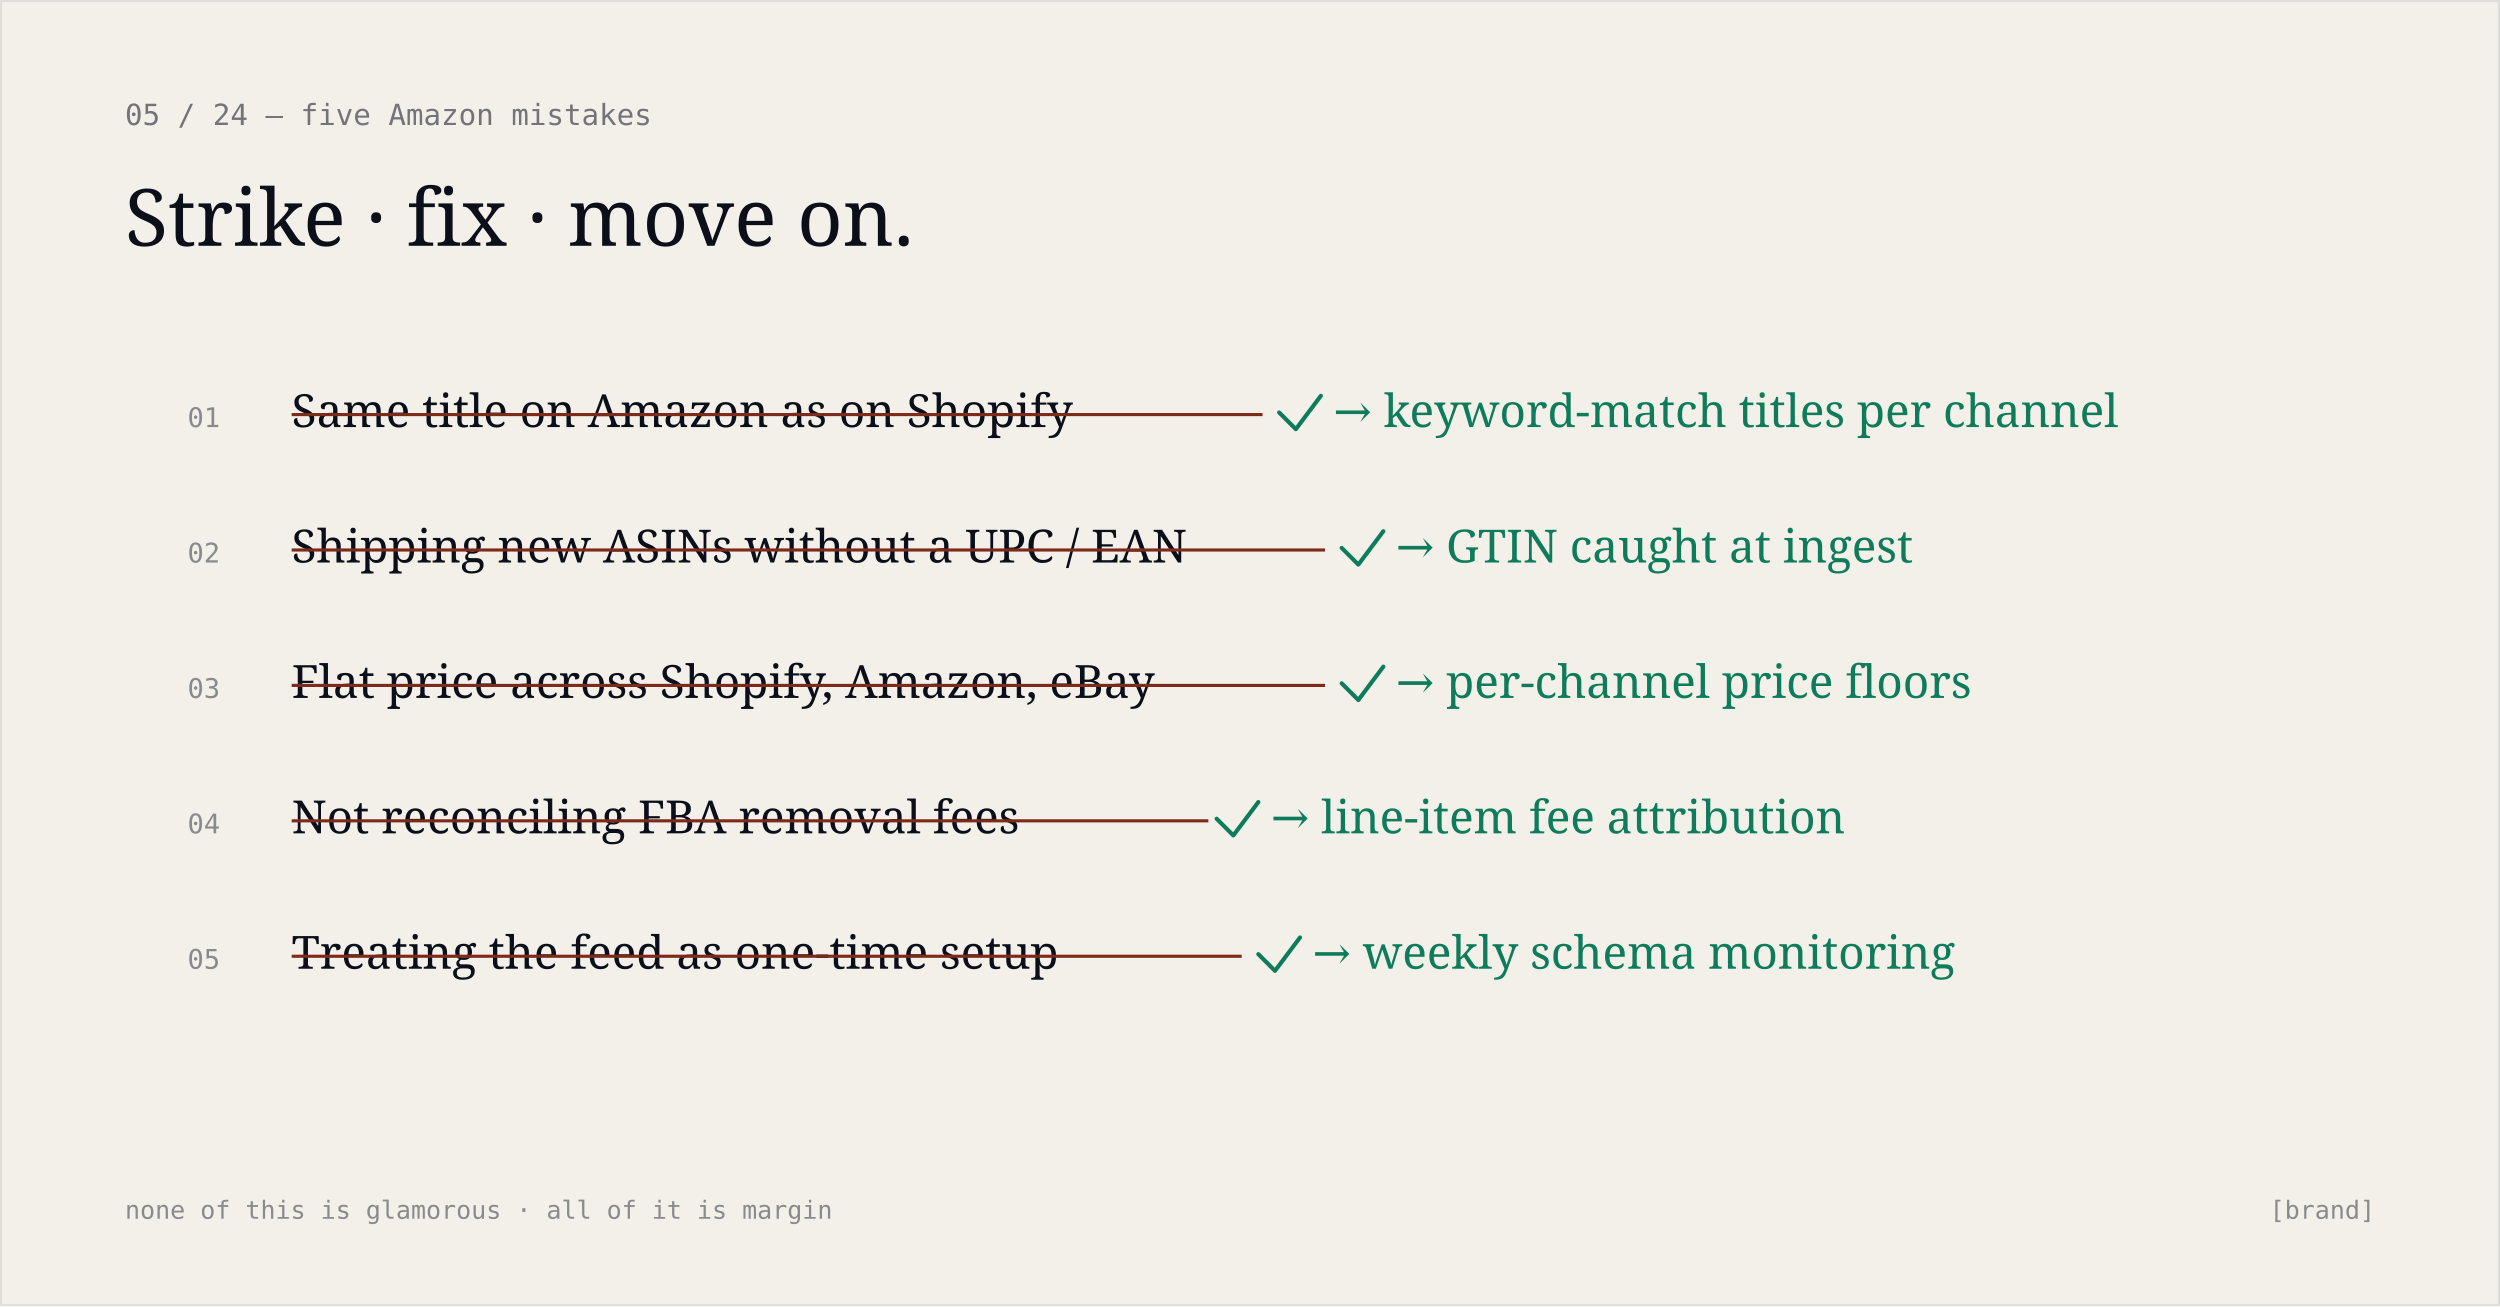
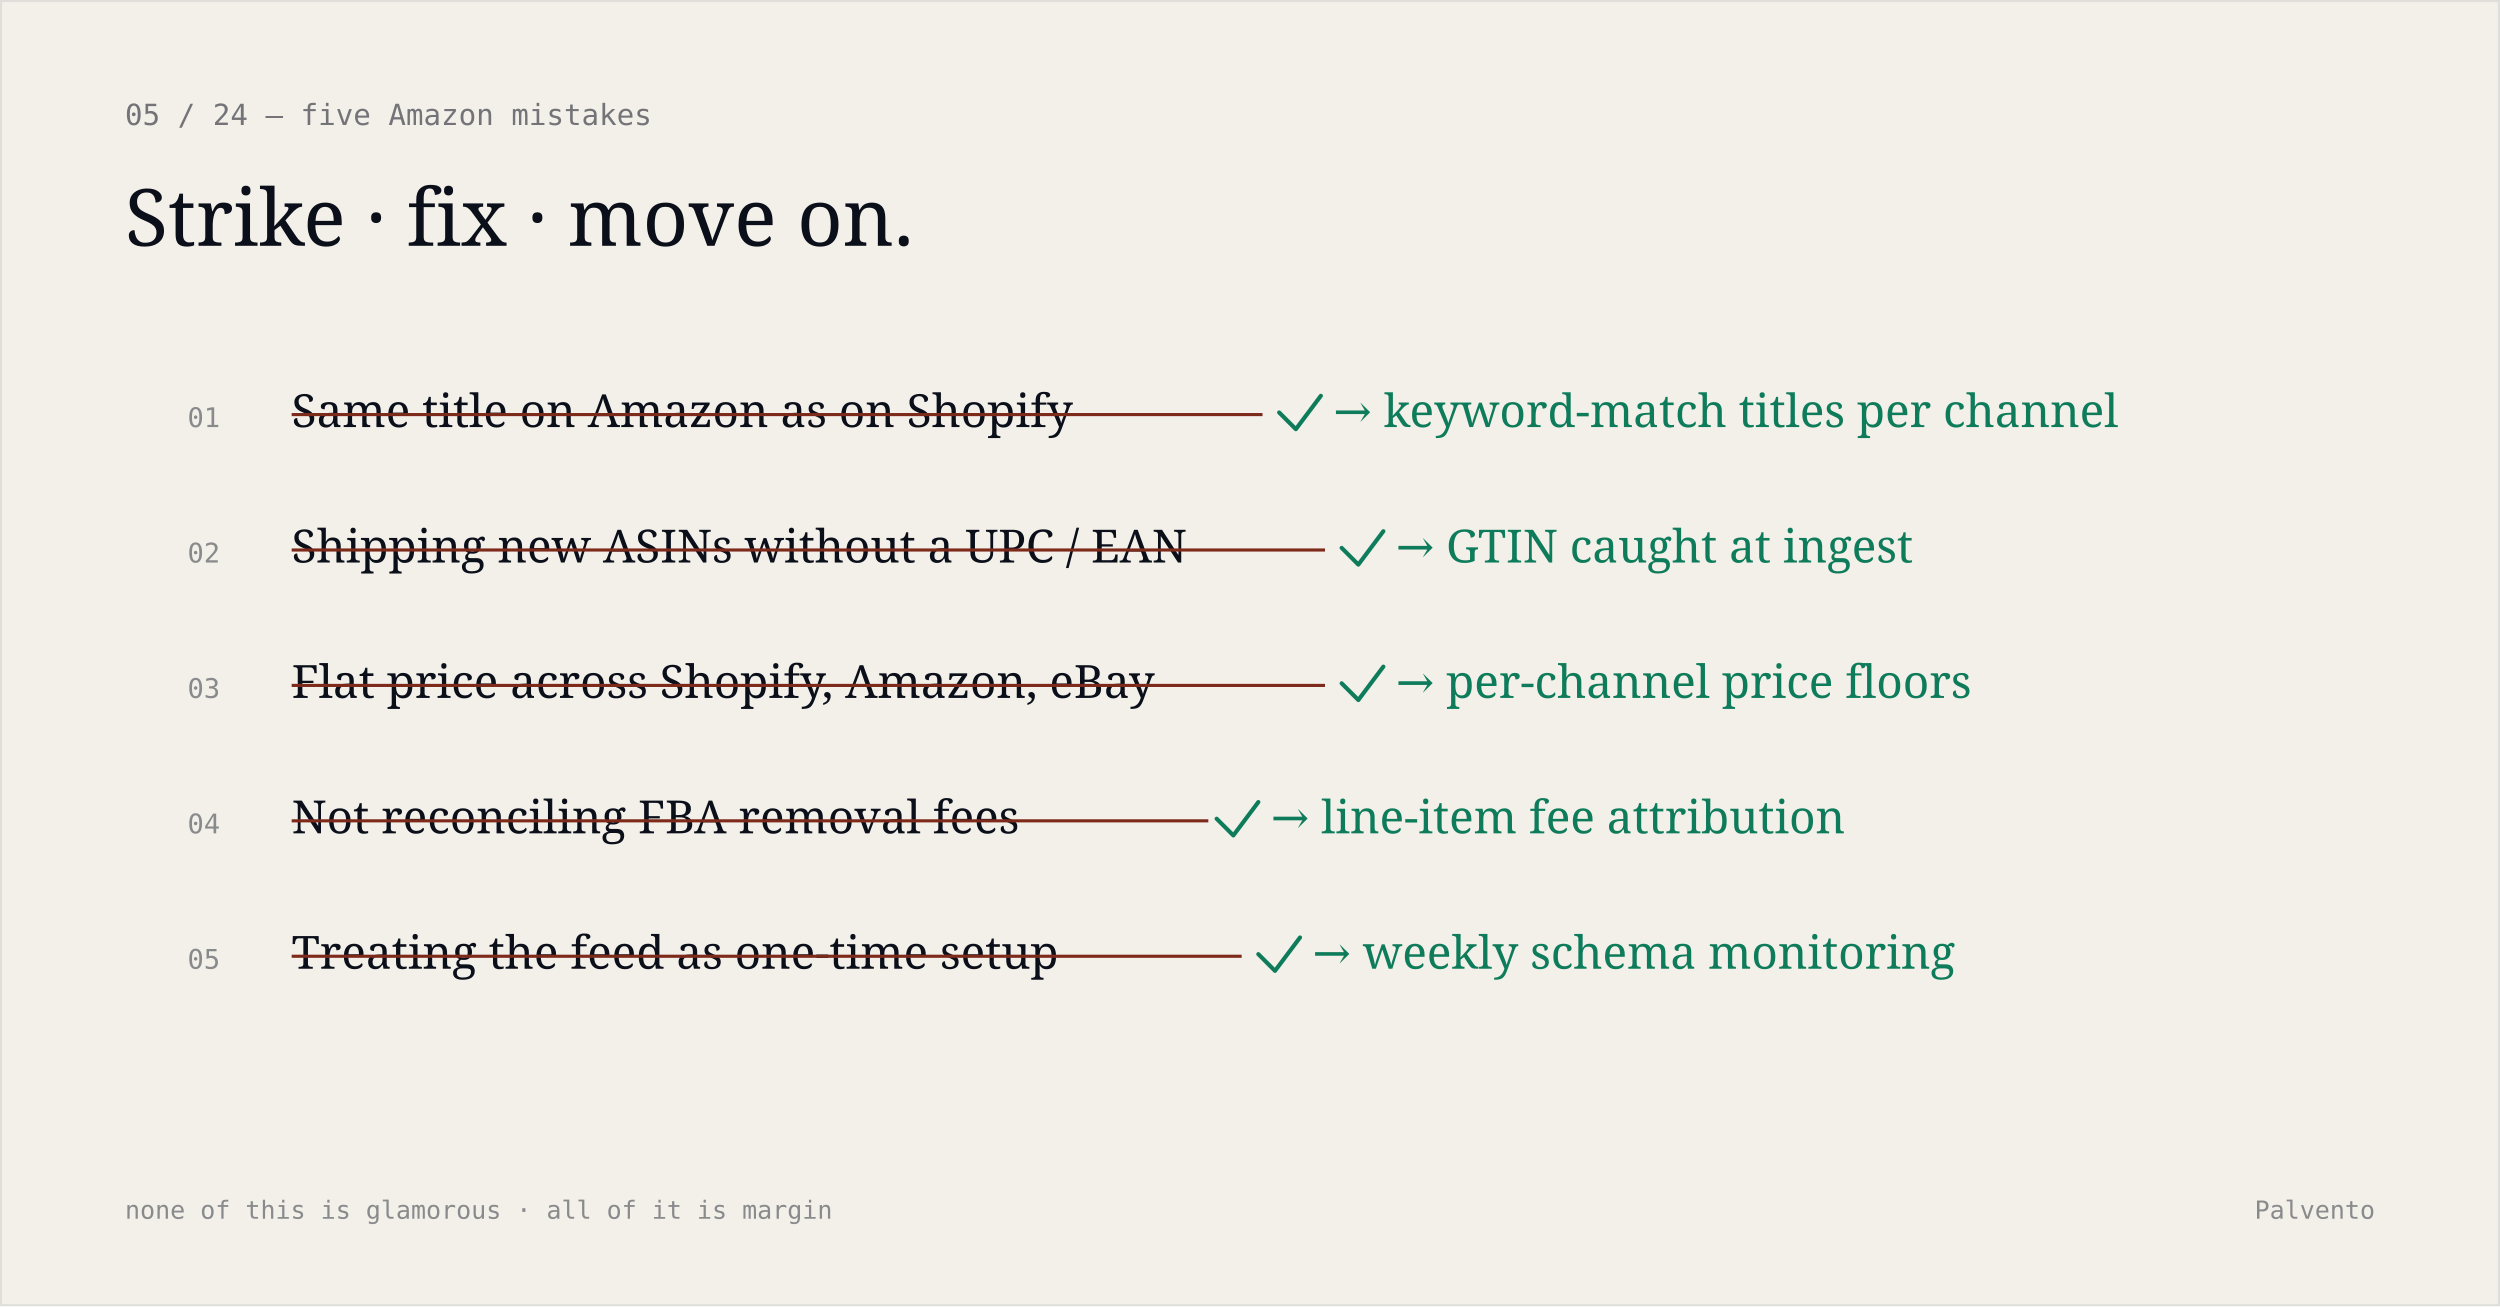
<svg xmlns="http://www.w3.org/2000/svg" width="1200" height="627" viewBox="0 0 1200 627" role="img" aria-labelledby="t05">
  <rect width="1200" height="627" fill="#f3f0ea" />
  <rect x="0.5" y="0.5" width="1199" height="626" fill="none" stroke="#0b0f1a" stroke-opacity="0.08" />
  <g font-family="'Geist Mono', ui-monospace, monospace" font-size="14" fill="#0b0f1a" fill-opacity="0.55">
    <text x="60" y="60">05 / 24 — five Amazon mistakes</text>
  </g>
  <g font-family="'Instrument Serif', Georgia, serif" fill="#0b0f1a">
    <text x="60" y="118" font-size="38">Strike · fix · move on.</text>
  </g>
  <g font-family="'Instrument Serif', Georgia, serif" font-size="22" fill="#0b0f1a">
    <g>
      <text x="90" y="205" font-family="'Geist Mono', ui-monospace, monospace" font-size="13" fill-opacity="0.45">01</text>
      <text x="140" y="205">Same title on Amazon as on Shopify</text>
      <line x1="140" y1="199" x2="606" y2="199" stroke="#7d2a1a" stroke-width="1.5" />
      <text x="640" y="205" fill="#0e7c5a">→ keyword-match titles per channel</text>
    </g>
    <g>
      <text x="90" y="270" font-family="'Geist Mono', ui-monospace, monospace" font-size="13" fill-opacity="0.45">02</text>
      <text x="140" y="270">Shipping new ASINs without a UPC / EAN</text>
      <line x1="140" y1="264" x2="636" y2="264" stroke="#7d2a1a" stroke-width="1.5" />
      <text x="670" y="270" fill="#0e7c5a">→ GTIN caught at ingest</text>
    </g>
    <g>
      <text x="90" y="335" font-family="'Geist Mono', ui-monospace, monospace" font-size="13" fill-opacity="0.45">03</text>
      <text x="140" y="335">Flat price across Shopify, Amazon, eBay</text>
      <line x1="140" y1="329" x2="636" y2="329" stroke="#7d2a1a" stroke-width="1.5" />
      <text x="670" y="335" fill="#0e7c5a">→ per-channel price floors</text>
    </g>
    <g>
      <text x="90" y="400" font-family="'Geist Mono', ui-monospace, monospace" font-size="13" fill-opacity="0.45">04</text>
      <text x="140" y="400">Not reconciling FBA removal fees</text>
      <line x1="140" y1="394" x2="580" y2="394" stroke="#7d2a1a" stroke-width="1.5" />
      <text x="610" y="400" fill="#0e7c5a">→ line-item fee attribution</text>
    </g>
    <g>
      <text x="90" y="465" font-family="'Geist Mono', ui-monospace, monospace" font-size="13" fill-opacity="0.45">05</text>
      <text x="140" y="465">Treating the feed as one-time setup</text>
      <line x1="140" y1="459" x2="596" y2="459" stroke="#7d2a1a" stroke-width="1.5" />
      <text x="630" y="465" fill="#0e7c5a">→ weekly schema monitoring</text>
    </g>
  </g>
  <g stroke="#0e7c5a" stroke-width="2" fill="none" stroke-linecap="round" stroke-linejoin="round">
    <path d="M614 198 L 622 206 L 634 190" />
    <path d="M644 263 L 652 271 L 664 255" />
    <path d="M644 328 L 652 336 L 664 320" />
    <path d="M584 393 L 592 401 L 604 385" />
    <path d="M604 458 L 612 466 L 624 450" />
  </g>
  <g font-family="'Geist Mono', ui-monospace, monospace" font-size="12" fill="#0b0f1a" fill-opacity="0.45">
    <text x="60" y="585">none of this is glamorous · all of it is margin</text>
-     <text x="1140" y="585" text-anchor="end">[brand]</text>
+     <text x="1140" y="585" text-anchor="end">Palvento</text>
  </g>
</svg>
